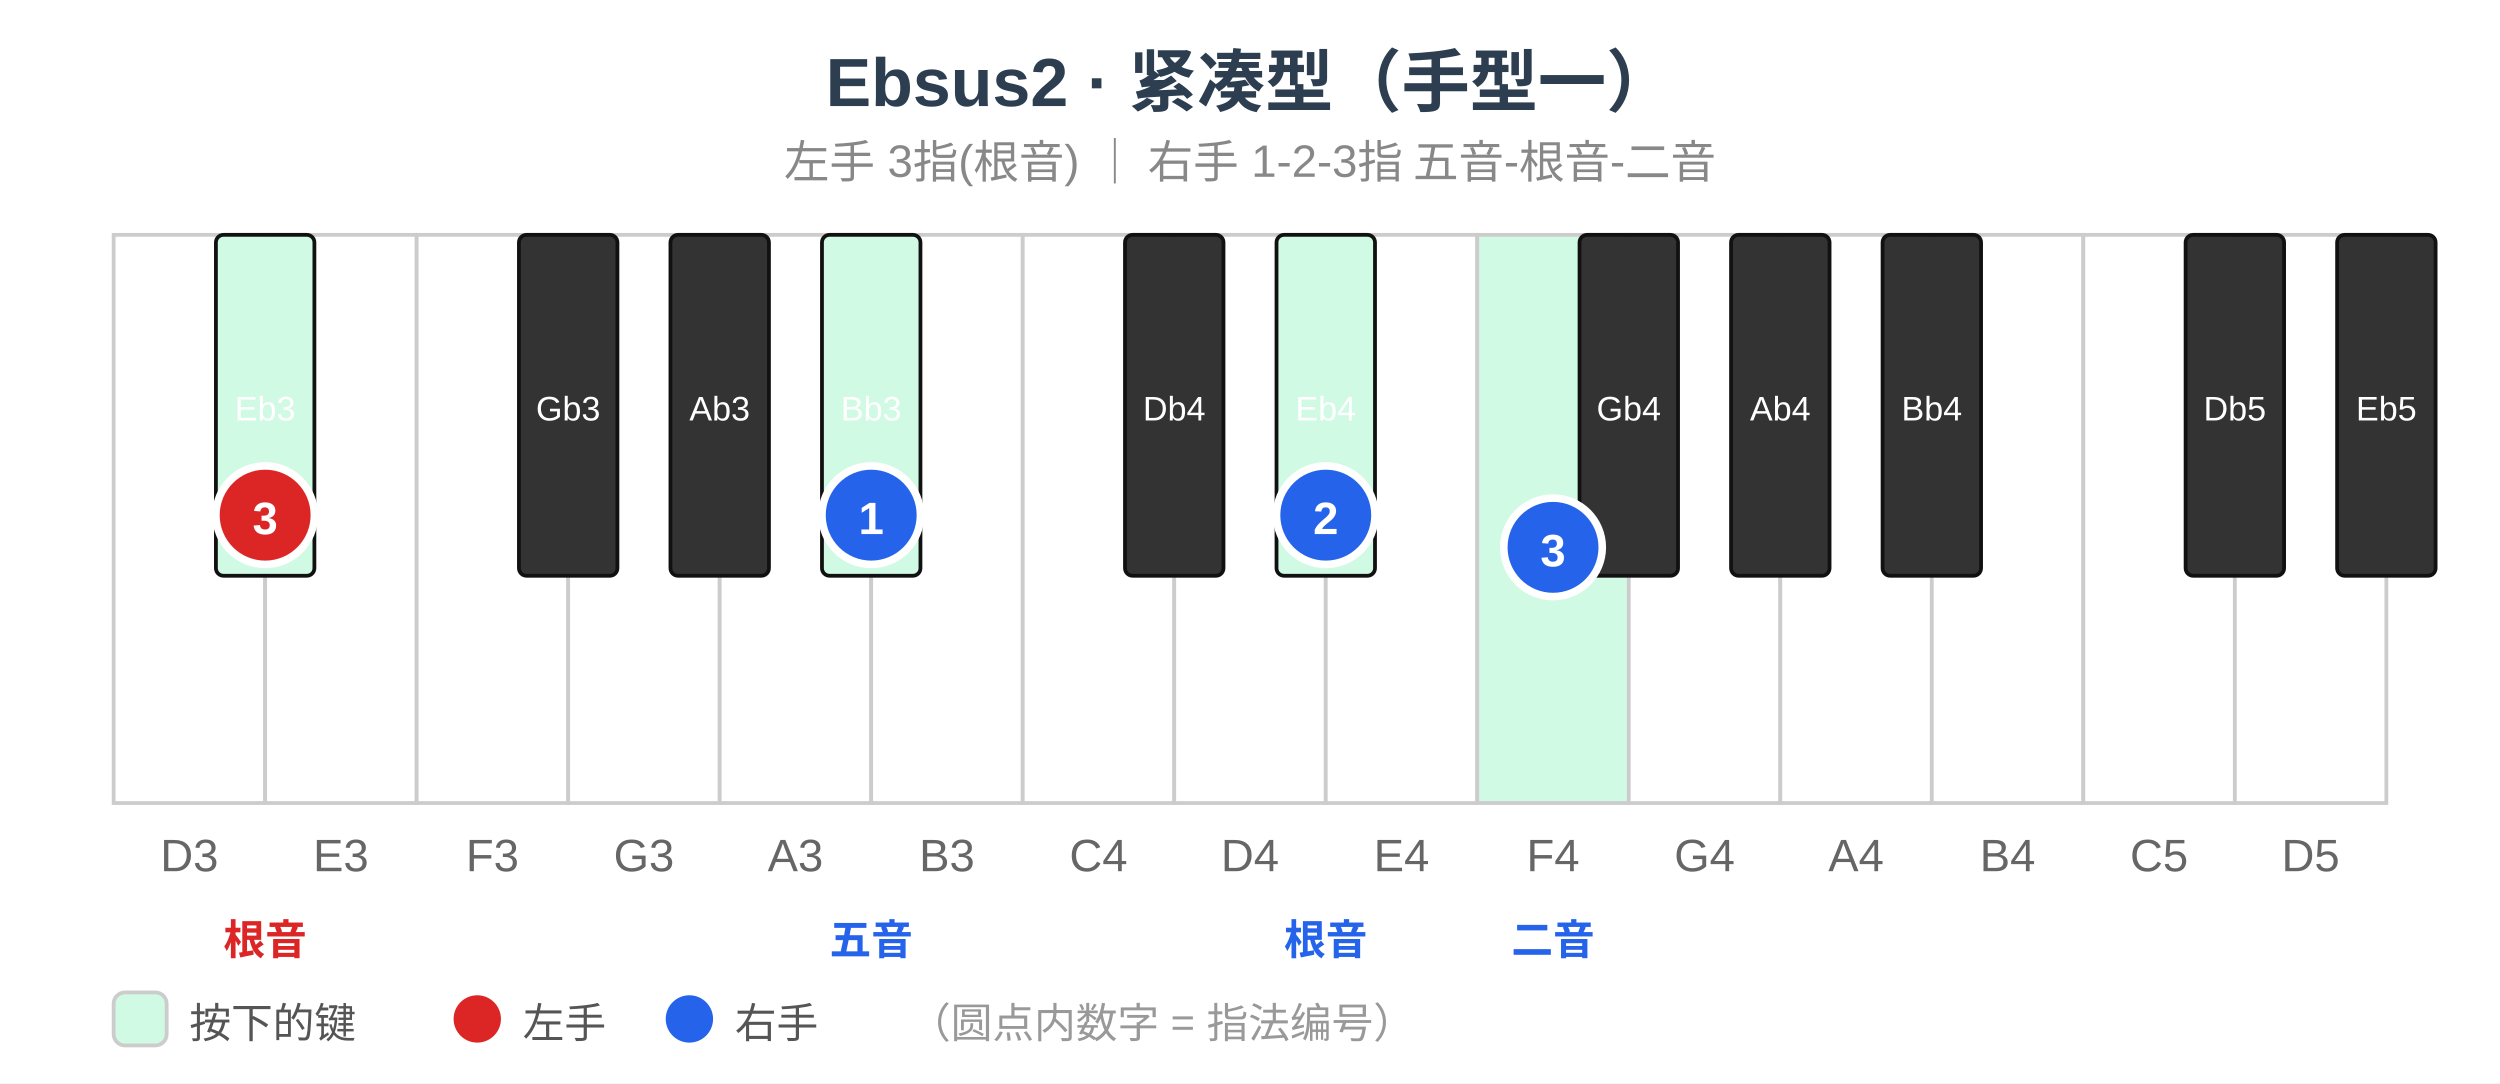
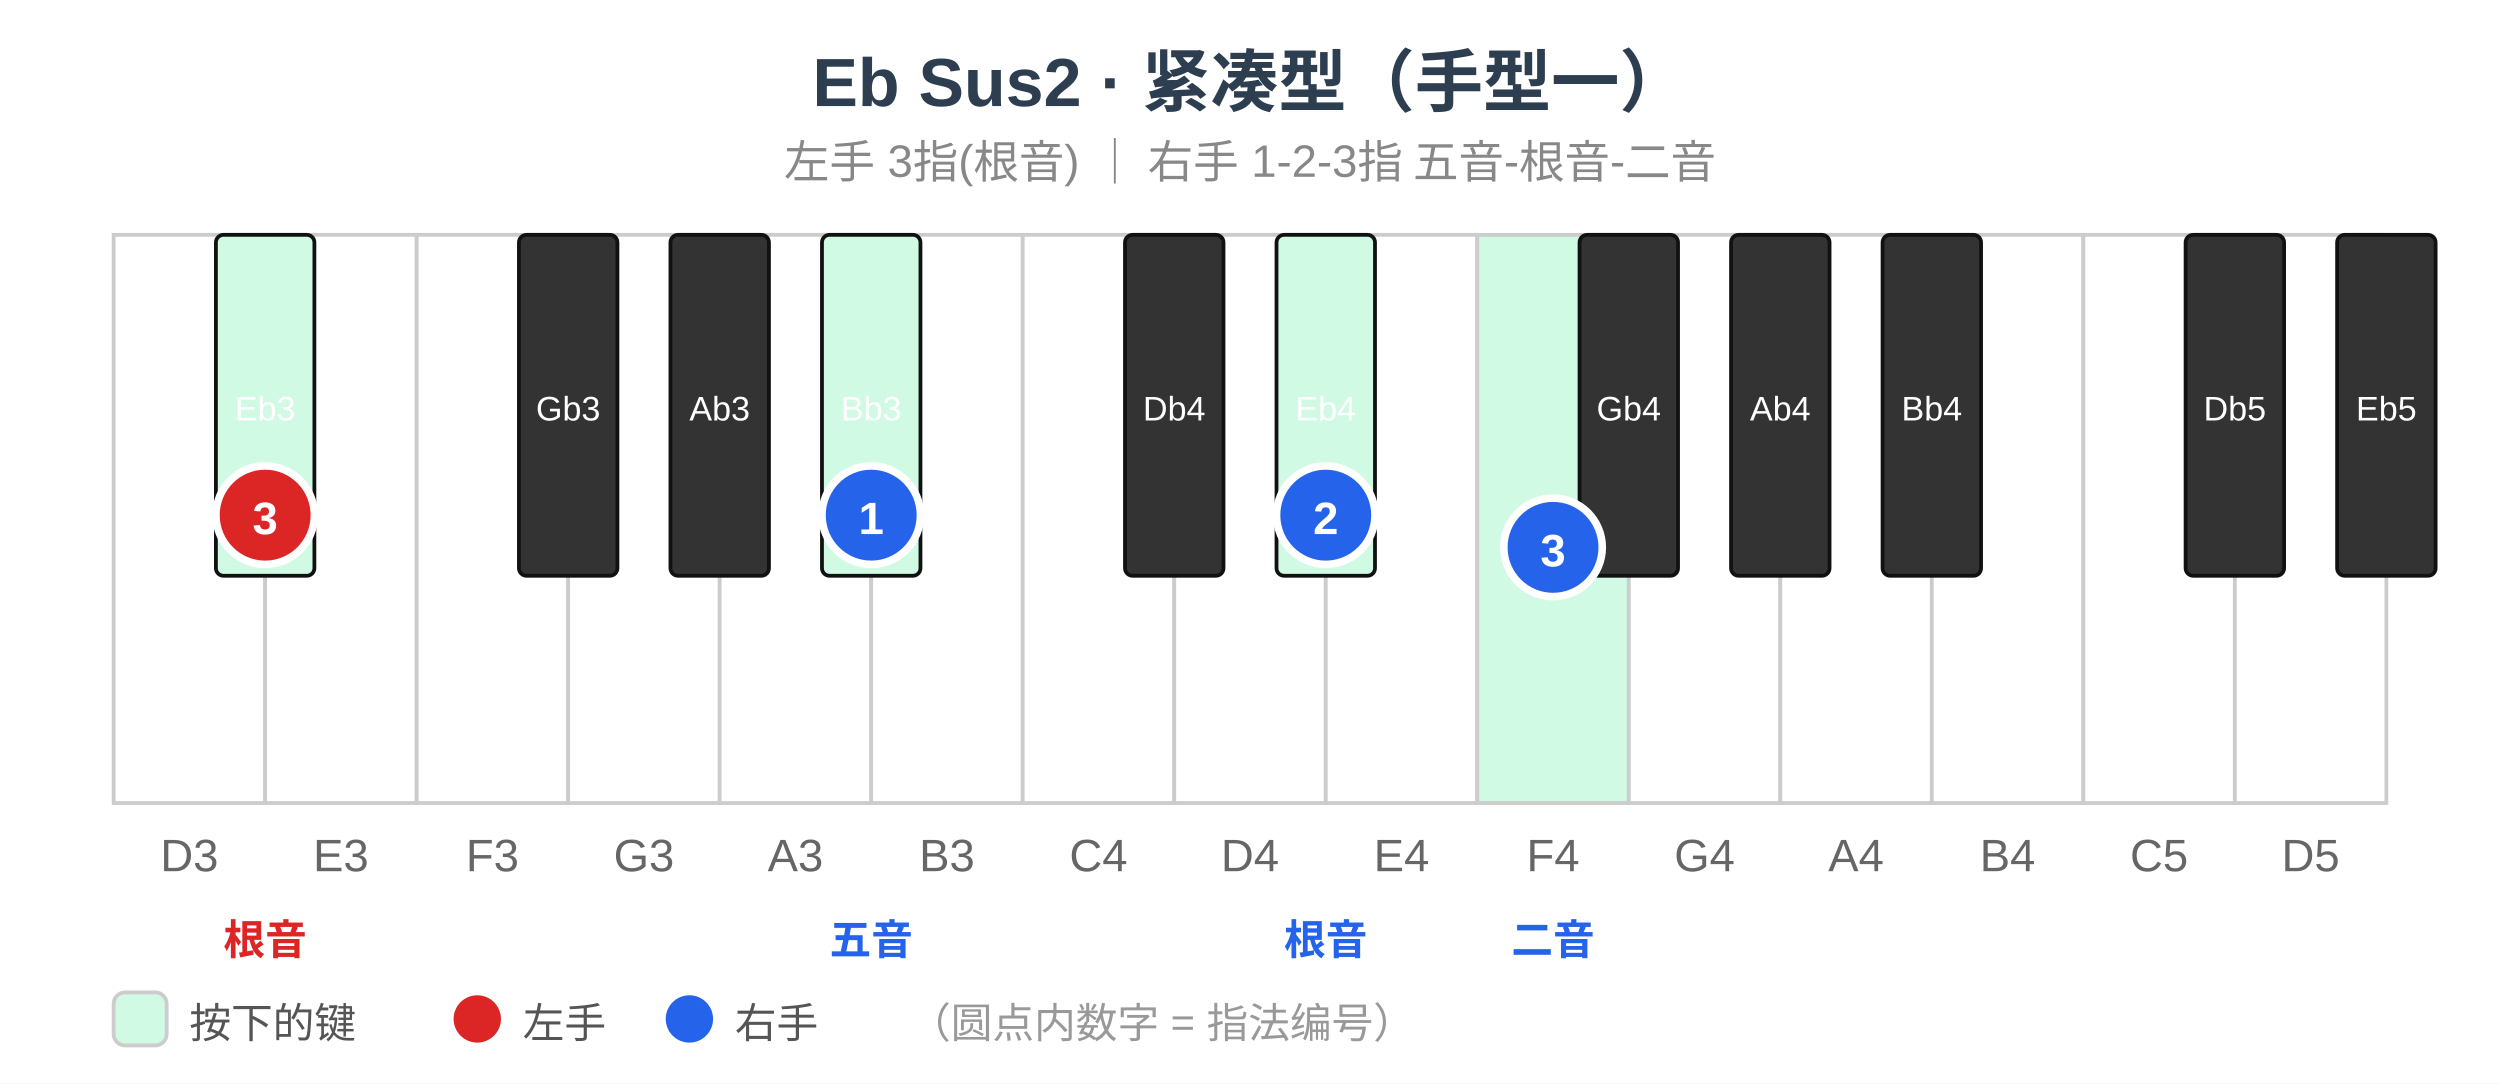
<svg xmlns="http://www.w3.org/2000/svg" viewBox="0 0 660 286" width="660" height="286">
  <rect width="660" height="286" fill="#ffffff" />
-   <text x="330.0" y="28" text-anchor="middle" font-family="Arial,sans-serif" font-size="18" font-weight="bold" fill="#2c3e50">Ebsus2 · 紧凑型（手型一）</text>
+   <text x="330.0" y="28" text-anchor="middle" font-family="Arial,sans-serif" font-size="18" font-weight="bold" fill="#2c3e50">Eb Sus2 · 紧凑型（手型一）</text>
  <text x="330.0" y="47" text-anchor="middle" font-family="Arial,sans-serif" font-size="12" fill="#888">左手 3指(根音) ｜ 右手 1-2-3指 五音-根音-二音</text>
  <rect x="30.0" y="62" width="40" height="150" fill="white" stroke="#ccc" stroke-width="1" />
  <text x="50.0" y="230" text-anchor="middle" font-family="Arial,sans-serif" font-size="12" fill="#666">D3</text>
  <rect x="70.0" y="62" width="40" height="150" fill="white" stroke="#ccc" stroke-width="1" />
  <text x="90.0" y="230" text-anchor="middle" font-family="Arial,sans-serif" font-size="12" fill="#666">E3</text>
  <rect x="110.0" y="62" width="40" height="150" fill="white" stroke="#ccc" stroke-width="1" />
  <text x="130.0" y="230" text-anchor="middle" font-family="Arial,sans-serif" font-size="12" fill="#666">F3</text>
  <rect x="150.0" y="62" width="40" height="150" fill="white" stroke="#ccc" stroke-width="1" />
  <text x="170.0" y="230" text-anchor="middle" font-family="Arial,sans-serif" font-size="12" fill="#666">G3</text>
  <rect x="190.0" y="62" width="40" height="150" fill="white" stroke="#ccc" stroke-width="1" />
  <text x="210.0" y="230" text-anchor="middle" font-family="Arial,sans-serif" font-size="12" fill="#666">A3</text>
  <rect x="230.0" y="62" width="40" height="150" fill="white" stroke="#ccc" stroke-width="1" />
  <text x="250.0" y="230" text-anchor="middle" font-family="Arial,sans-serif" font-size="12" fill="#666">B3</text>
  <rect x="270.0" y="62" width="40" height="150" fill="white" stroke="#ccc" stroke-width="1" />
  <text x="290.0" y="230" text-anchor="middle" font-family="Arial,sans-serif" font-size="12" fill="#666">C4</text>
  <rect x="310.0" y="62" width="40" height="150" fill="white" stroke="#ccc" stroke-width="1" />
  <text x="330.0" y="230" text-anchor="middle" font-family="Arial,sans-serif" font-size="12" fill="#666">D4</text>
  <rect x="350.0" y="62" width="40" height="150" fill="white" stroke="#ccc" stroke-width="1" />
  <text x="370.0" y="230" text-anchor="middle" font-family="Arial,sans-serif" font-size="12" fill="#666">E4</text>
  <rect x="390.0" y="62" width="40" height="150" fill="#d1fae5" stroke="#ccc" stroke-width="1" />
  <text x="410.0" y="230" text-anchor="middle" font-family="Arial,sans-serif" font-size="12" fill="#666">F4</text>
  <rect x="430.0" y="62" width="40" height="150" fill="white" stroke="#ccc" stroke-width="1" />
  <text x="450.0" y="230" text-anchor="middle" font-family="Arial,sans-serif" font-size="12" fill="#666">G4</text>
  <rect x="470.0" y="62" width="40" height="150" fill="white" stroke="#ccc" stroke-width="1" />
  <text x="490.0" y="230" text-anchor="middle" font-family="Arial,sans-serif" font-size="12" fill="#666">A4</text>
  <rect x="510.0" y="62" width="40" height="150" fill="white" stroke="#ccc" stroke-width="1" />
  <text x="530.0" y="230" text-anchor="middle" font-family="Arial,sans-serif" font-size="12" fill="#666">B4</text>
  <rect x="550.0" y="62" width="40" height="150" fill="white" stroke="#ccc" stroke-width="1" />
  <text x="570.0" y="230" text-anchor="middle" font-family="Arial,sans-serif" font-size="12" fill="#666">C5</text>
  <rect x="590.0" y="62" width="40" height="150" fill="white" stroke="#ccc" stroke-width="1" />
  <text x="610.0" y="230" text-anchor="middle" font-family="Arial,sans-serif" font-size="12" fill="#666">D5</text>
  <rect x="57.0" y="62" width="26" height="90" fill="#d1fae5" stroke="#111" stroke-width="1" rx="2" />
  <text x="70.0" y="111.0" text-anchor="middle" font-family="Arial,sans-serif" font-size="9" fill="#fff">Eb3</text>
  <rect x="137.0" y="62" width="26" height="90" fill="#333" stroke="#111" stroke-width="1" rx="2" />
  <text x="150.0" y="111.0" text-anchor="middle" font-family="Arial,sans-serif" font-size="9" fill="#fff">Gb3</text>
  <rect x="177.0" y="62" width="26" height="90" fill="#333" stroke="#111" stroke-width="1" rx="2" />
  <text x="190.0" y="111.0" text-anchor="middle" font-family="Arial,sans-serif" font-size="9" fill="#fff">Ab3</text>
  <rect x="217.0" y="62" width="26" height="90" fill="#d1fae5" stroke="#111" stroke-width="1" rx="2" />
  <text x="230.0" y="111.0" text-anchor="middle" font-family="Arial,sans-serif" font-size="9" fill="#fff">Bb3</text>
  <rect x="297.0" y="62" width="26" height="90" fill="#333" stroke="#111" stroke-width="1" rx="2" />
  <text x="310.0" y="111.0" text-anchor="middle" font-family="Arial,sans-serif" font-size="9" fill="#fff">Db4</text>
  <rect x="337.0" y="62" width="26" height="90" fill="#d1fae5" stroke="#111" stroke-width="1" rx="2" />
  <text x="350.0" y="111.0" text-anchor="middle" font-family="Arial,sans-serif" font-size="9" fill="#fff">Eb4</text>
  <rect x="417.0" y="62" width="26" height="90" fill="#333" stroke="#111" stroke-width="1" rx="2" />
  <text x="430.0" y="111.0" text-anchor="middle" font-family="Arial,sans-serif" font-size="9" fill="#fff">Gb4</text>
  <rect x="457.0" y="62" width="26" height="90" fill="#333" stroke="#111" stroke-width="1" rx="2" />
  <text x="470.0" y="111.0" text-anchor="middle" font-family="Arial,sans-serif" font-size="9" fill="#fff">Ab4</text>
  <rect x="497.0" y="62" width="26" height="90" fill="#333" stroke="#111" stroke-width="1" rx="2" />
  <text x="510.0" y="111.0" text-anchor="middle" font-family="Arial,sans-serif" font-size="9" fill="#fff">Bb4</text>
  <rect x="577.0" y="62" width="26" height="90" fill="#333" stroke="#111" stroke-width="1" rx="2" />
  <text x="590.0" y="111.0" text-anchor="middle" font-family="Arial,sans-serif" font-size="9" fill="#fff">Db5</text>
  <rect x="617.0" y="62" width="26" height="90" fill="#333" stroke="#111" stroke-width="1" rx="2" />
  <text x="630.0" y="111.0" text-anchor="middle" font-family="Arial,sans-serif" font-size="9" fill="#fff">Eb5</text>
  <circle cx="70.0" cy="136.0" r="13" fill="#dc2626" stroke="white" stroke-width="2" />
  <text x="70.0" y="141.0" text-anchor="middle" font-family="Arial,sans-serif" font-size="12" font-weight="bold" fill="white">3</text>
  <text x="70.0" y="252" text-anchor="middle" font-family="Arial,sans-serif" font-size="11" font-weight="bold" fill="#dc2626">根音</text>
  <circle cx="230.0" cy="136.0" r="13" fill="#2563eb" stroke="white" stroke-width="2" />
  <text x="230.0" y="141.0" text-anchor="middle" font-family="Arial,sans-serif" font-size="12" font-weight="bold" fill="white">1</text>
  <text x="230.0" y="252" text-anchor="middle" font-family="Arial,sans-serif" font-size="11" font-weight="bold" fill="#2563eb">五音</text>
  <circle cx="350.0" cy="136.0" r="13" fill="#2563eb" stroke="white" stroke-width="2" />
  <text x="350.0" y="141.0" text-anchor="middle" font-family="Arial,sans-serif" font-size="12" font-weight="bold" fill="white">2</text>
  <text x="350.0" y="252" text-anchor="middle" font-family="Arial,sans-serif" font-size="11" font-weight="bold" fill="#2563eb">根音</text>
  <circle cx="410.0" cy="144.5" r="13" fill="#2563eb" stroke="white" stroke-width="2" />
  <text x="410.0" y="149.5" text-anchor="middle" font-family="Arial,sans-serif" font-size="12" font-weight="bold" fill="white">3</text>
  <text x="410.0" y="252" text-anchor="middle" font-family="Arial,sans-serif" font-size="11" font-weight="bold" fill="#2563eb">二音</text>
  <rect x="30.0" y="262" width="14" height="14" rx="3" fill="#d1fae5" stroke="#ccc" stroke-width="1" />
  <text x="50.0" y="274" font-family="Arial,sans-serif" font-size="11" fill="#555">按下的键</text>
  <circle cx="126.0" cy="269" r="7" fill="#dc2626" stroke="white" stroke-width="1.5" />
  <text x="138.0" y="274" font-family="Arial,sans-serif" font-size="11" fill="#555">左手</text>
  <circle cx="182.0" cy="269" r="7" fill="#2563eb" stroke="white" stroke-width="1.5" />
  <text x="194.0" y="274" font-family="Arial,sans-serif" font-size="11" fill="#555">右手</text>
  <text x="240.0" y="274" font-family="Arial,sans-serif" font-size="11" fill="#999">（圆点内数字 = 指法编号）</text>
</svg>
